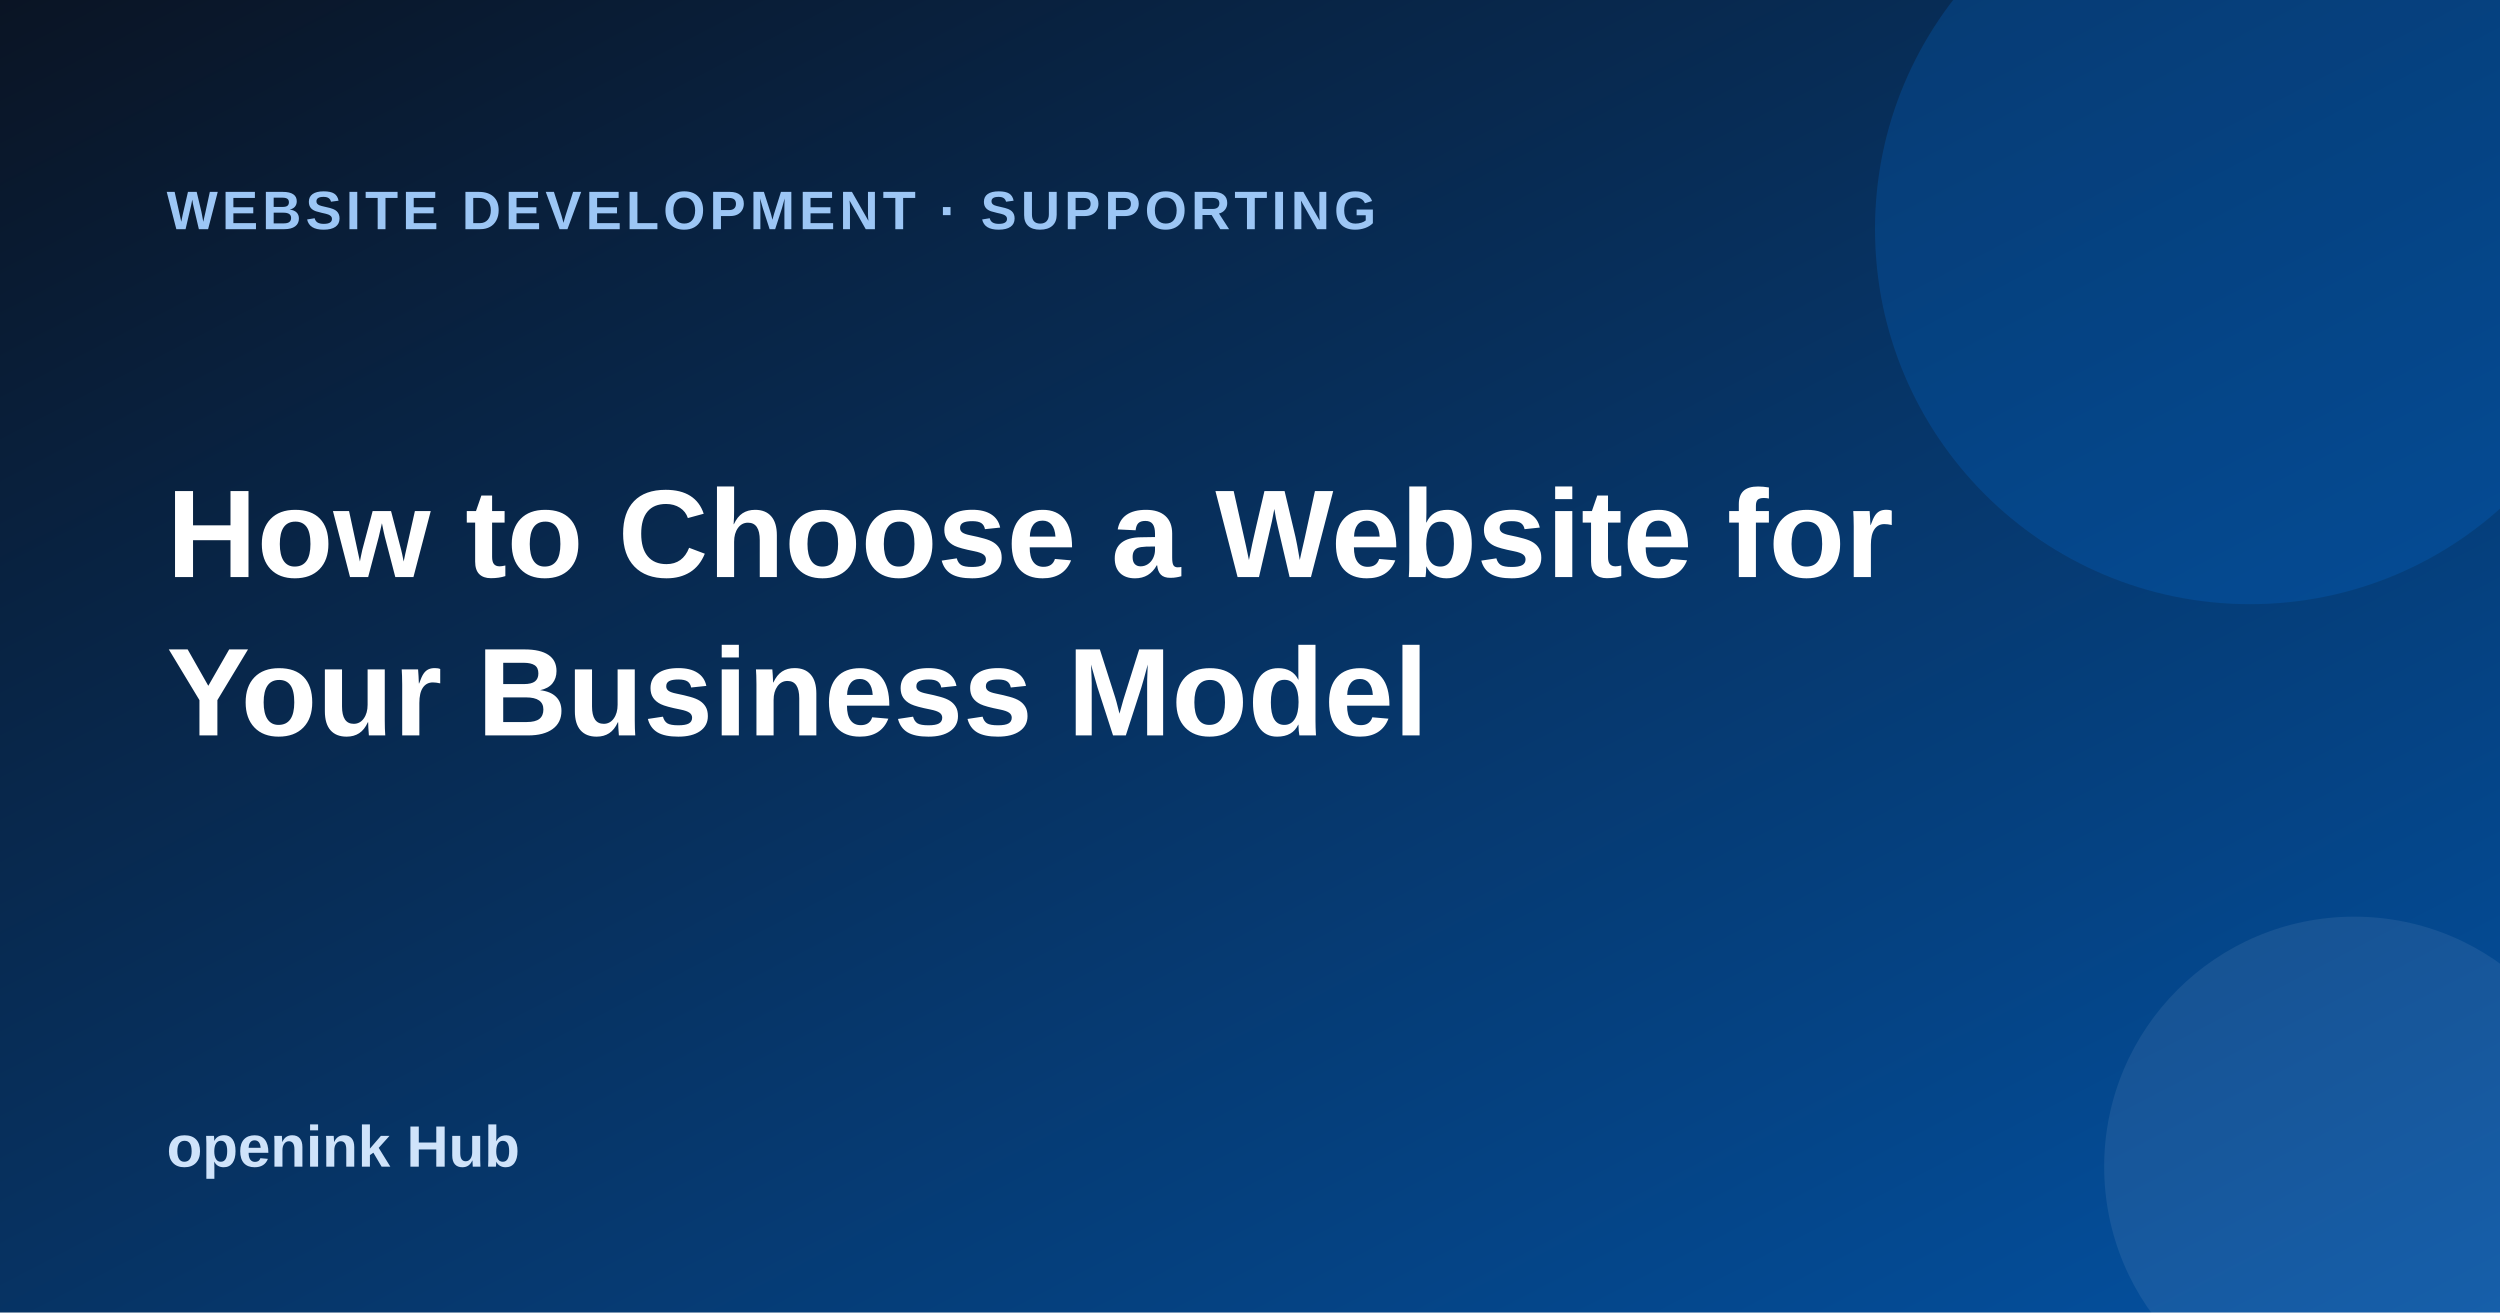
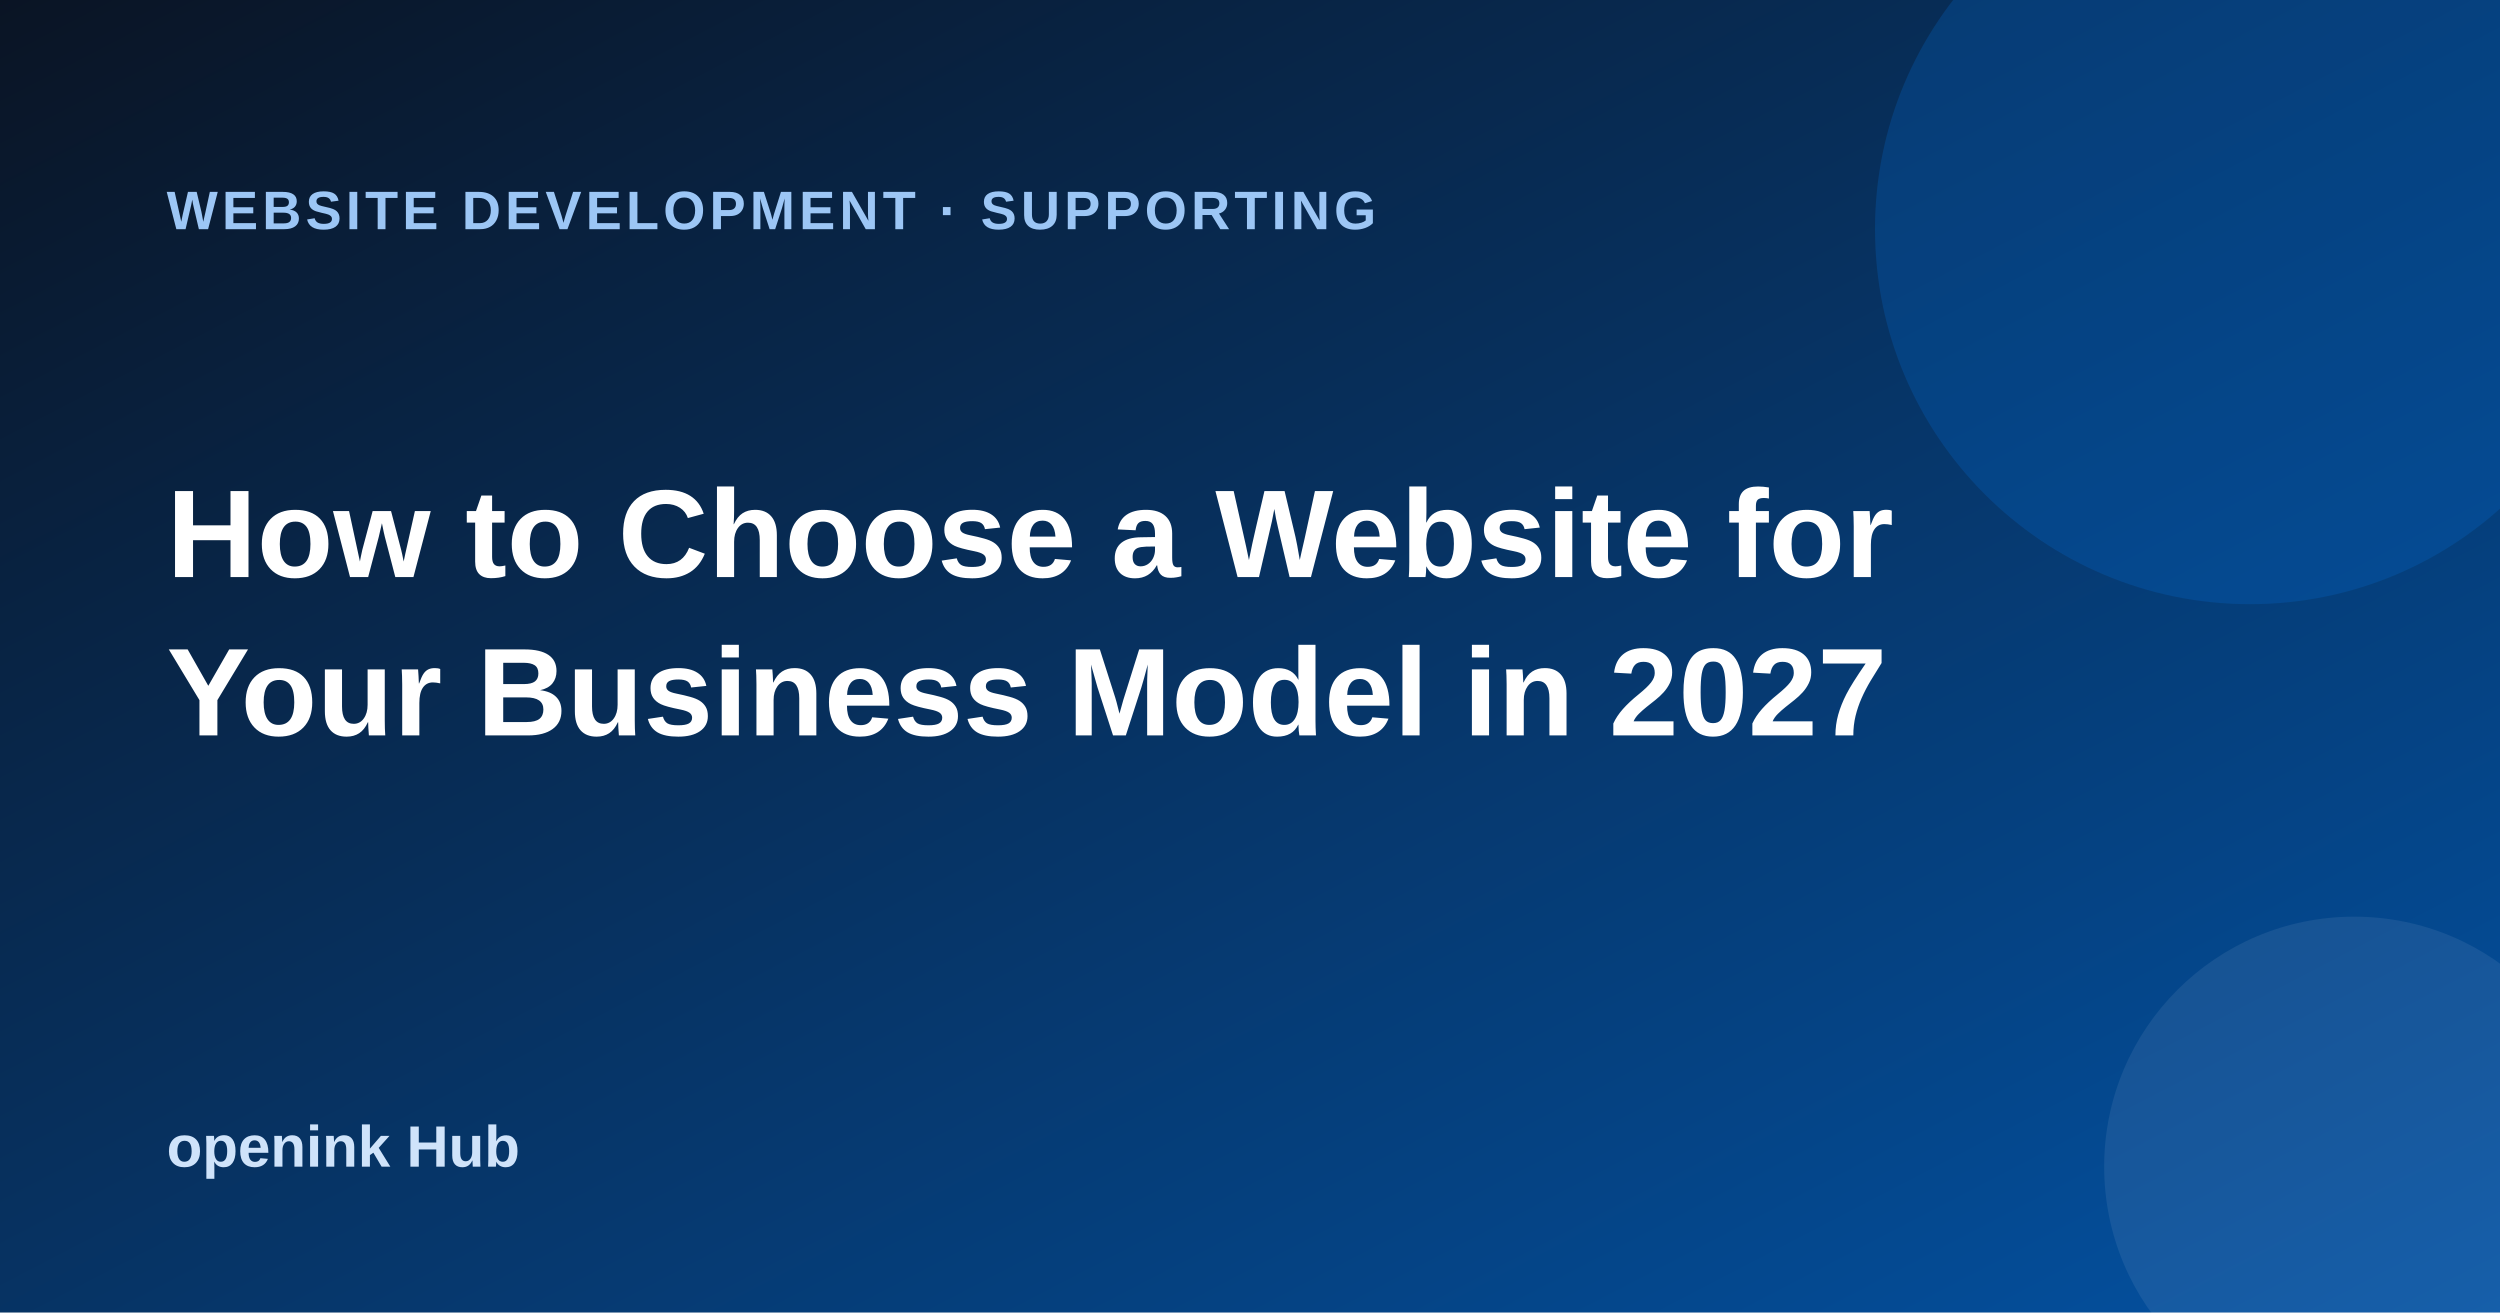
- <svg xmlns="http://www.w3.org/2000/svg" width="1200" height="630" viewBox="0 0 1200 630" role="img" aria-label="How to Choose a Website for Your Business Model">
+ <svg xmlns="http://www.w3.org/2000/svg" width="1200" height="630" viewBox="0 0 1200 630" role="img" aria-label="How to Choose a Website for Your Business Model in 2027">
  <defs>
    <linearGradient id="g" x1="0" y1="0" x2="1" y2="1">
      <stop offset="0" stop-color="#0a1424" />
      <stop offset="1" stop-color="#0352a3" />
    </linearGradient>
  </defs>
  <rect width="1200" height="630" fill="url(#g)" />
  <circle cx="1080" cy="110" r="180" fill="#046bd2" opacity=".25" />
  <circle cx="1130" cy="560" r="120" fill="#eef5fd" opacity=".08" />
  <text x="80" y="110" fill="#9cc6f5" font-family="Segoe UI,Arial,sans-serif" font-size="26" font-weight="600" letter-spacing="2">WEBSITE DEVELOPMENT · SUPPORTING</text>
  <text x="80" y="277" fill="#fff" font-family="Segoe UI,Arial,sans-serif" font-size="60" font-weight="700">How to Choose a Website for</text>
-   <text x="80" y="353" fill="#fff" font-family="Segoe UI,Arial,sans-serif" font-size="60" font-weight="700">Your Business Model</text>
+   <text x="80" y="353" fill="#fff" font-family="Segoe UI,Arial,sans-serif" font-size="60" font-weight="700">Your Business Model in 2027</text>
  <text x="80" y="560" fill="#cfe3fa" font-family="Segoe UI,Arial,sans-serif" font-size="28" font-weight="600">openink Hub</text>
</svg>
